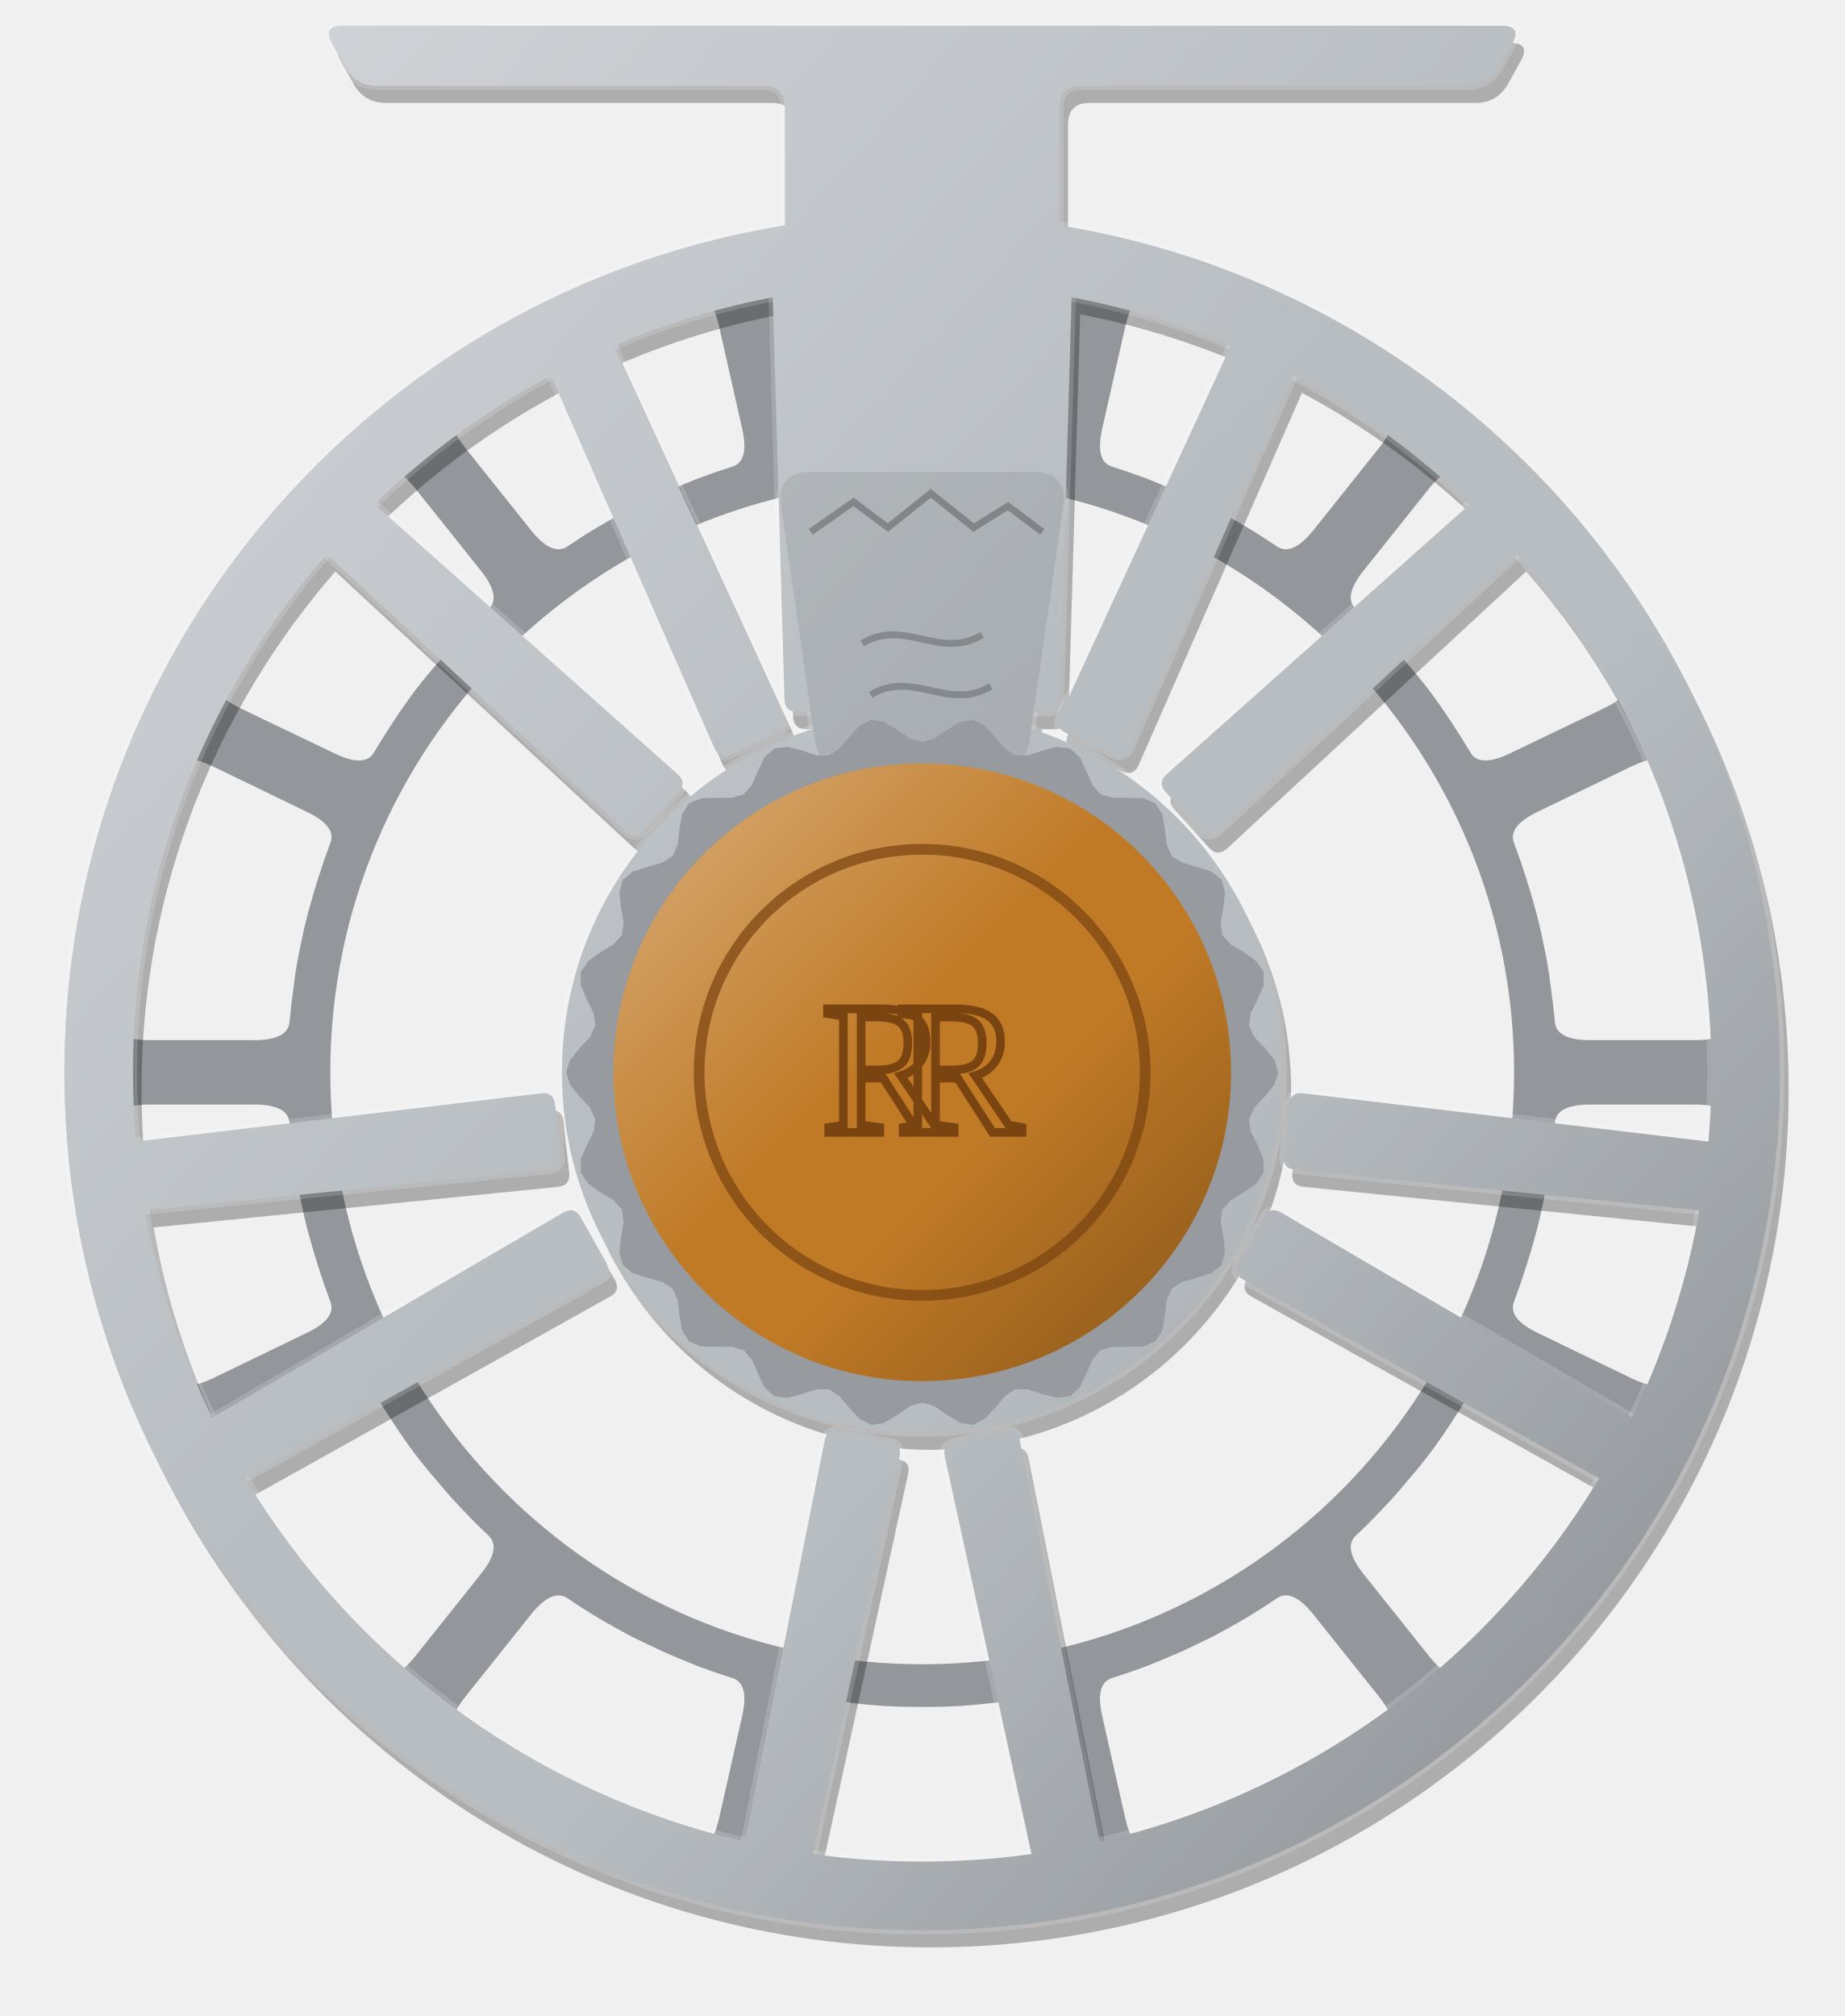
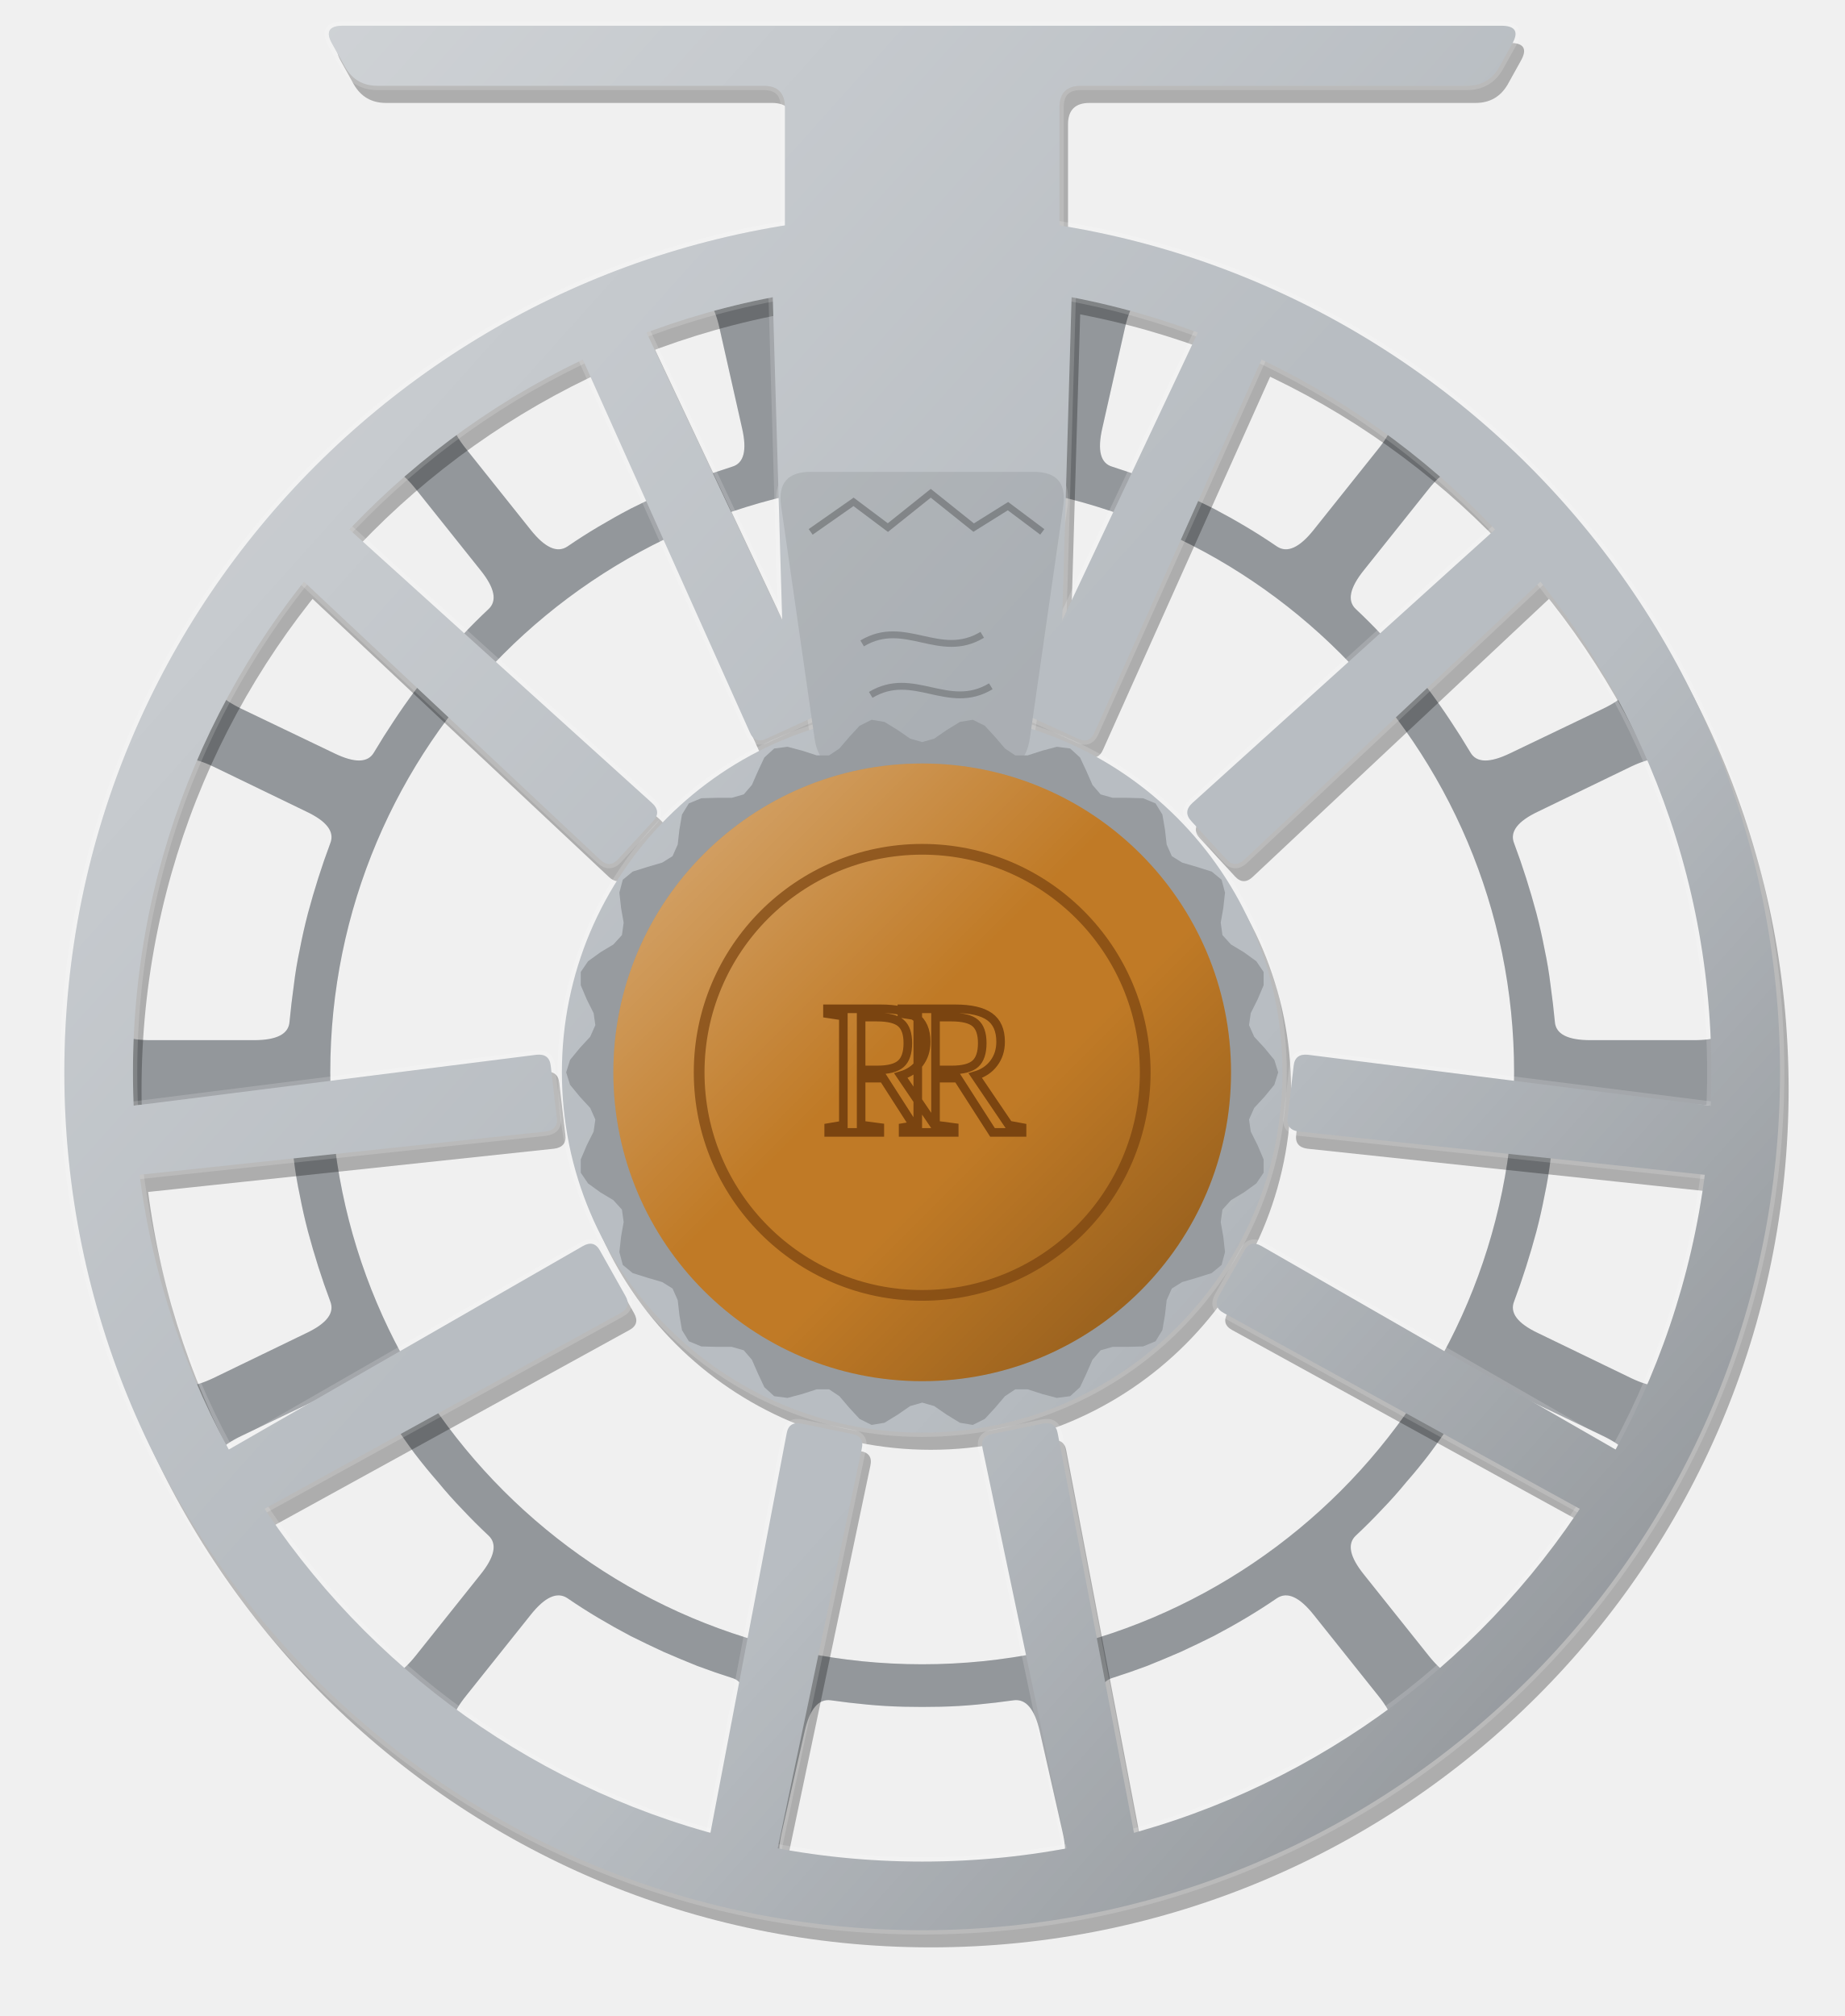
<svg xmlns="http://www.w3.org/2000/svg" viewBox="-215 -250 430 470" color="#b8bdc2">
  <defs>
    <linearGradient id="sheen" x1="0" y1="0" x2="1" y2="1">
      <stop offset="0" stop-color="#fff" stop-opacity=".4" />
      <stop offset=".45" stop-color="#fff" stop-opacity="0" />
      <stop offset=".6" stop-color="#000" stop-opacity="0" />
      <stop offset="1" stop-color="#000" stop-opacity=".3" />
    </linearGradient>
    <g id="back" fill-rule="evenodd">
      <path d="M-186 0a186 186 0 1 0 372 0a186 186 0 1 0 -372 0ZM-138 0a138 138 0 1 0 276 0a138 138 0 1 0 -276 0ZM47.3 -173.7Q49.1 -181.5 52.4 -180.5L52.4 -180.5Q55.8 -179.5 59.1 -178.4L59.1 -178.4Q62.4 -177.4 65.6 -176.1L65.6 -176.1Q68.9 -174.9 72.1 -173.6L72.1 -173.6Q75.3 -172.3 78.4 -170.8L78.4 -170.8Q81.6 -169.4 84.7 -167.8L84.7 -167.8Q87.8 -166.3 90.8 -164.6L90.8 -164.6Q93.8 -162.9 96.8 -161.1L96.8 -161.1Q99.8 -159.3 102.7 -157.4L102.7 -157.4Q105.6 -155.5 108.4 -153.5L108.4 -153.5Q111.3 -151.5 106.3 -145.3L91.3 -126.5Q86.3 -120.2 82.7 -122.6L82.7 -122.6Q79.2 -125 75.5 -127.2L75.5 -127.2Q71.8 -129.4 68 -131.4L68 -131.4Q64.2 -133.3 60.3 -135.1L60.3 -135.1Q56.4 -136.8 52.4 -138.4L52.4 -138.4Q48.4 -139.9 44.3 -141.2L44.3 -141.2Q40.2 -142.4 42 -150.2ZM118 -135.9Q123 -142.2 125.6 -139.9L125.6 -139.9Q128.1 -137.6 130.6 -135.1L130.6 -135.1Q133.1 -132.7 135.5 -130.2L135.5 -130.2Q137.9 -127.7 140.3 -125.1L140.3 -125.1Q142.6 -122.6 144.8 -119.9L144.8 -119.9Q147 -117.2 149.1 -114.5L149.1 -114.5Q151.2 -111.7 153.2 -108.9L153.2 -108.9Q155.2 -106.1 157.1 -103.2L157.1 -103.2Q159 -100.3 160.8 -97.3L160.8 -97.3Q162.6 -94.3 164.3 -91.3L164.3 -91.3Q166 -88.3 158.8 -84.8L137.1 -74.4Q129.9 -70.9 127.8 -74.6L127.8 -74.6Q125.6 -78.3 123.2 -81.9L123.2 -81.9Q120.9 -85.4 118.3 -88.9L118.3 -88.9Q115.7 -92.3 112.9 -95.5L112.9 -95.5Q110.2 -98.8 107.2 -101.9L107.2 -101.9Q104.3 -105 101.1 -108L101.1 -108Q98 -110.9 103 -117.1ZM165.3 -71.3Q172.5 -74.7 173.8 -71.5L173.8 -71.5Q175.1 -68.3 176.3 -65.1L176.3 -65.1Q177.5 -61.8 178.6 -58.5L178.6 -58.5Q179.7 -55.2 180.7 -51.9L180.7 -51.9Q181.6 -48.6 182.5 -45.2L182.5 -45.2Q183.3 -41.8 184 -38.4L184 -38.4Q184.7 -35 185.3 -31.6L185.3 -31.6Q185.9 -28.2 186.3 -24.8L186.3 -24.8Q186.8 -21.3 187.1 -17.9L187.1 -17.9Q187.4 -14.4 187.6 -11L187.6 -11Q187.9 -7.5 179.9 -7.5L155.8 -7.5Q147.8 -7.5 147.5 -11.8L147.5 -11.8Q147.1 -16 146.5 -20.3L146.5 -20.3Q146 -24.5 145.1 -28.7L145.1 -28.7Q144.3 -32.9 143.2 -37.1L143.2 -37.1Q142.1 -41.2 140.8 -45.3L140.8 -45.3Q139.5 -49.4 138 -53.4L138 -53.4Q136.4 -57.4 143.6 -60.8ZM179.9 7.5Q187.9 7.5 187.6 11L187.6 11Q187.4 14.4 187.1 17.9L187.1 17.9Q186.8 21.3 186.3 24.8L186.3 24.8Q185.9 28.2 185.3 31.6L185.3 31.6Q184.7 35 184 38.4L184 38.4Q183.3 41.8 182.5 45.2L182.5 45.2Q181.6 48.6 180.7 51.9L180.7 51.9Q179.7 55.2 178.6 58.5L178.6 58.5Q177.5 61.8 176.3 65.1L176.3 65.1Q175.1 68.3 173.8 71.5L173.8 71.5Q172.5 74.7 165.3 71.3L143.6 60.8Q136.4 57.4 138 53.4L138 53.4Q139.5 49.4 140.8 45.3L140.8 45.3Q142.1 41.2 143.2 37.1L143.2 37.1Q144.3 32.9 145.1 28.7L145.1 28.7Q146 24.5 146.5 20.3L146.5 20.3Q147.1 16 147.5 11.8L147.5 11.8Q147.8 7.5 155.8 7.5ZM158.8 84.8Q166 88.3 164.3 91.3L164.3 91.3Q162.6 94.3 160.8 97.3L160.8 97.3Q159 100.3 157.1 103.2L157.1 103.2Q155.2 106.1 153.2 108.9L153.2 108.9Q151.2 111.7 149.1 114.5L149.1 114.5Q147 117.2 144.8 119.9L144.8 119.9Q142.6 122.6 140.3 125.1L140.3 125.1Q137.9 127.7 135.5 130.2L135.5 130.2Q133.1 132.7 130.6 135.1L130.6 135.1Q128.1 137.6 125.6 139.9L125.6 139.9Q123 142.2 118 135.9L103 117.1Q98 110.9 101.1 108L101.1 108Q104.3 105 107.2 101.9L107.2 101.9Q110.2 98.8 112.9 95.5L112.9 95.5Q115.7 92.3 118.3 88.9L118.3 88.9Q120.9 85.4 123.2 81.9L123.2 81.9Q125.6 78.3 127.8 74.6L127.8 74.6Q129.9 70.9 137.1 74.4ZM106.3 145.3Q111.3 151.5 108.4 153.5L108.4 153.5Q105.6 155.5 102.7 157.4L102.7 157.4Q99.8 159.3 96.8 161.1L96.8 161.1Q93.8 162.9 90.8 164.6L90.8 164.6Q87.8 166.3 84.7 167.8L84.7 167.8Q81.6 169.4 78.4 170.8L78.4 170.8Q75.3 172.3 72.1 173.6L72.1 173.6Q68.9 174.9 65.6 176.1L65.6 176.1Q62.4 177.4 59.1 178.4L59.1 178.4Q55.8 179.5 52.4 180.5L52.4 180.5Q49.1 181.5 47.3 173.7L42 150.2Q40.2 142.4 44.3 141.2L44.3 141.2Q48.4 139.9 52.4 138.4L52.4 138.4Q56.4 136.8 60.3 135.1L60.3 135.1Q64.2 133.3 68 131.4L68 131.4Q71.8 129.4 75.5 127.2L75.5 127.2Q79.2 125 82.7 122.6L82.7 122.6Q86.3 120.2 91.3 126.5ZM32.7 177Q34.5 184.8 31.1 185.4L31.1 185.4Q27.6 186 24.2 186.4L24.2 186.4Q20.8 186.8 17.3 187.2L17.3 187.2Q13.9 187.5 10.4 187.7L10.4 187.7Q6.9 187.9 3.5 187.9L3.5 187.9Q0 188 -3.5 187.9L-3.5 187.9Q-6.9 187.9 -10.4 187.7L-10.4 187.7Q-13.9 187.5 -17.3 187.2L-17.3 187.2Q-20.8 186.8 -24.2 186.4L-24.2 186.4Q-27.6 186 -31.1 185.4L-31.1 185.4Q-34.5 184.8 -32.7 177L-27.4 153.6Q-25.6 145.8 -21.3 146.4L-21.3 146.4Q-17.1 147 -12.8 147.4L-12.8 147.4Q-8.6 147.8 -4.3 147.9L-4.3 147.9Q0 148 4.3 147.9L4.3 147.9Q8.6 147.8 12.8 147.4L12.8 147.4Q17.1 147 21.3 146.4L21.3 146.4Q25.6 145.8 27.4 153.6ZM-47.3 173.7Q-49.1 181.5 -52.4 180.5L-52.4 180.5Q-55.8 179.5 -59.1 178.4L-59.1 178.4Q-62.4 177.4 -65.6 176.1L-65.6 176.1Q-68.9 174.9 -72.1 173.6L-72.1 173.6Q-75.3 172.3 -78.4 170.8L-78.4 170.8Q-81.6 169.4 -84.7 167.8L-84.7 167.8Q-87.8 166.3 -90.8 164.6L-90.8 164.6Q-93.8 162.9 -96.8 161.1L-96.8 161.1Q-99.8 159.3 -102.7 157.4L-102.7 157.4Q-105.6 155.5 -108.4 153.5L-108.4 153.5Q-111.3 151.5 -106.3 145.3L-91.3 126.5Q-86.3 120.2 -82.7 122.6L-82.7 122.6Q-79.2 125 -75.5 127.2L-75.5 127.2Q-71.8 129.4 -68 131.4L-68 131.4Q-64.2 133.3 -60.3 135.1L-60.3 135.1Q-56.4 136.8 -52.4 138.4L-52.4 138.4Q-48.4 139.9 -44.3 141.2L-44.3 141.2Q-40.2 142.4 -42 150.2ZM-118 135.9Q-123 142.2 -125.6 139.9L-125.6 139.9Q-128.1 137.6 -130.6 135.1L-130.6 135.1Q-133.1 132.7 -135.5 130.2L-135.5 130.2Q-137.9 127.7 -140.3 125.1L-140.3 125.1Q-142.6 122.6 -144.8 119.9L-144.8 119.9Q-147 117.2 -149.1 114.5L-149.1 114.5Q-151.2 111.7 -153.2 108.9L-153.2 108.9Q-155.2 106.1 -157.1 103.2L-157.1 103.2Q-159 100.3 -160.8 97.3L-160.8 97.3Q-162.6 94.3 -164.3 91.3L-164.3 91.3Q-166 88.3 -158.8 84.8L-137.1 74.4Q-129.9 70.9 -127.8 74.6L-127.8 74.6Q-125.6 78.3 -123.2 81.9L-123.2 81.9Q-120.9 85.4 -118.3 88.9L-118.3 88.9Q-115.7 92.3 -112.9 95.5L-112.9 95.5Q-110.2 98.8 -107.2 101.9L-107.2 101.9Q-104.3 105 -101.1 108L-101.1 108Q-98 110.9 -103 117.1ZM-165.3 71.3Q-172.5 74.7 -173.8 71.5L-173.8 71.5Q-175.1 68.3 -176.3 65.1L-176.3 65.1Q-177.5 61.8 -178.6 58.5L-178.6 58.5Q-179.7 55.2 -180.7 51.9L-180.7 51.9Q-181.6 48.6 -182.5 45.2L-182.5 45.2Q-183.3 41.8 -184 38.4L-184 38.4Q-184.7 35 -185.3 31.6L-185.3 31.6Q-185.9 28.2 -186.3 24.8L-186.3 24.8Q-186.8 21.3 -187.1 17.9L-187.1 17.9Q-187.4 14.4 -187.6 11L-187.6 11Q-187.9 7.5 -179.9 7.5L-155.8 7.5Q-147.8 7.5 -147.5 11.8L-147.5 11.8Q-147.1 16 -146.5 20.3L-146.5 20.3Q-146 24.5 -145.1 28.7L-145.1 28.7Q-144.3 32.9 -143.2 37.1L-143.2 37.1Q-142.1 41.2 -140.8 45.3L-140.8 45.3Q-139.5 49.4 -138 53.4L-138 53.4Q-136.4 57.4 -143.6 60.8ZM-179.9 -7.5Q-187.9 -7.5 -187.6 -11L-187.6 -11Q-187.4 -14.4 -187.1 -17.9L-187.1 -17.9Q-186.8 -21.3 -186.3 -24.8L-186.3 -24.8Q-185.9 -28.2 -185.3 -31.6L-185.3 -31.6Q-184.7 -35 -184 -38.4L-184 -38.4Q-183.3 -41.8 -182.5 -45.2L-182.5 -45.2Q-181.6 -48.6 -180.7 -51.9L-180.7 -51.9Q-179.7 -55.2 -178.6 -58.5L-178.6 -58.5Q-177.5 -61.8 -176.3 -65.1L-176.3 -65.1Q-175.1 -68.3 -173.8 -71.5L-173.8 -71.5Q-172.5 -74.7 -165.3 -71.3L-143.6 -60.8Q-136.4 -57.4 -138 -53.4L-138 -53.4Q-139.5 -49.4 -140.8 -45.3L-140.8 -45.3Q-142.1 -41.2 -143.2 -37.1L-143.2 -37.1Q-144.3 -32.9 -145.1 -28.7L-145.1 -28.7Q-146 -24.5 -146.5 -20.3L-146.5 -20.3Q-147.1 -16 -147.5 -11.8L-147.5 -11.8Q-147.8 -7.5 -155.8 -7.5ZM-158.8 -84.8Q-166 -88.3 -164.3 -91.3L-164.3 -91.3Q-162.6 -94.3 -160.8 -97.3L-160.8 -97.3Q-159 -100.3 -157.1 -103.2L-157.1 -103.2Q-155.2 -106.1 -153.2 -108.9L-153.2 -108.9Q-151.2 -111.7 -149.1 -114.5L-149.1 -114.5Q-147 -117.2 -144.8 -119.9L-144.8 -119.9Q-142.6 -122.6 -140.3 -125.1L-140.3 -125.1Q-137.9 -127.7 -135.5 -130.2L-135.5 -130.2Q-133.1 -132.7 -130.6 -135.1L-130.6 -135.1Q-128.1 -137.6 -125.6 -139.9L-125.6 -139.9Q-123 -142.2 -118 -135.9L-103 -117.1Q-98 -110.9 -101.1 -108L-101.1 -108Q-104.3 -105 -107.2 -101.9L-107.2 -101.9Q-110.2 -98.8 -112.9 -95.5L-112.9 -95.5Q-115.7 -92.3 -118.3 -88.9L-118.3 -88.9Q-120.9 -85.4 -123.2 -81.9L-123.2 -81.9Q-125.6 -78.3 -127.8 -74.6L-127.8 -74.6Q-129.9 -70.9 -137.1 -74.4ZM-106.3 -145.3Q-111.3 -151.5 -108.4 -153.5L-108.4 -153.5Q-105.6 -155.5 -102.7 -157.4L-102.7 -157.4Q-99.8 -159.3 -96.8 -161.1L-96.8 -161.1Q-93.8 -162.9 -90.8 -164.6L-90.8 -164.6Q-87.8 -166.3 -84.7 -167.8L-84.7 -167.8Q-81.6 -169.4 -78.4 -170.8L-78.4 -170.8Q-75.3 -172.3 -72.1 -173.6L-72.1 -173.6Q-68.9 -174.9 -65.6 -176.1L-65.6 -176.1Q-62.4 -177.4 -59.1 -178.4L-59.1 -178.4Q-55.8 -179.5 -52.4 -180.5L-52.4 -180.5Q-49.1 -181.5 -47.3 -173.7L-42 -150.2Q-40.2 -142.4 -44.3 -141.2L-44.3 -141.2Q-48.4 -139.9 -52.4 -138.4L-52.4 -138.4Q-56.4 -136.8 -60.3 -135.1L-60.3 -135.1Q-64.2 -133.3 -68 -131.4L-68 -131.4Q-71.8 -129.4 -75.5 -127.2L-75.5 -127.2Q-79.2 -125 -82.7 -122.6L-82.7 -122.6Q-86.3 -120.2 -91.3 -126.5ZM-32.7 -177Q-34.5 -184.8 -31.1 -185.4L-31.1 -185.4Q-27.6 -186 -24.2 -186.4L-24.2 -186.4Q-20.8 -186.8 -17.3 -187.2L-17.3 -187.2Q-13.9 -187.5 -10.4 -187.7L-10.4 -187.7Q-6.9 -187.9 -3.5 -187.9L-3.5 -187.9Q0 -188 3.5 -187.9L3.5 -187.9Q6.9 -187.9 10.4 -187.7L10.4 -187.7Q13.9 -187.5 17.3 -187.2L17.3 -187.2Q20.8 -186.8 24.2 -186.4L24.2 -186.4Q27.6 -186 31.1 -185.4L31.1 -185.4Q34.5 -184.8 32.7 -177L27.4 -153.6Q25.6 -145.8 21.3 -146.4L21.3 -146.4Q17.1 -147 12.8 -147.4L12.8 -147.4Q8.6 -147.8 4.3 -147.9L4.3 -147.9Q0 -148 -4.3 -147.9L-4.3 -147.9Q-8.6 -147.8 -12.8 -147.4L-12.8 -147.4Q-17.1 -147 -21.3 -146.4L-21.3 -146.4Q-25.6 -145.8 -27.4 -153.6Z" />
    </g>
    <g id="body" fill-rule="evenodd">
      <path d="M-200 0a200 200 0 1 0 400 0a200 200 0 1 0 -400 0ZM-184 0a184 184 0 1 0 368 0a184 184 0 1 0 -368 0Z" />
      <path d="M-137.5 -239.7Q-140 -244 -135 -244L135 -244Q140 -244 137.5 -239.7L134.5 -234.3Q132 -230 127 -230L37 -230Q32 -230 32 -225L32 -191Q32 -186 27 -186L-27 -186Q-32 -186 -32 -191L-32 -225Q-32 -230 -37 -230L-127 -230Q-132 -230 -134.5 -234.3Z" />
-       <path d="M7.6 86.2Q4.6 86.8 5.3 89.7L26.2 185.5Q26.8 188.4 29.7 187.8L39.5 185.8Q42.5 185.2 41.9 182.2L22.8 86.1Q22.3 83.1 19.3 83.7Z" />
-       <path d="M-19.3 83.7Q-22.3 83.1 -22.8 86.1L-41.9 182.2Q-42.5 185.2 -39.5 185.8L-29.7 187.8Q-26.8 188.4 -26.2 185.5L-5.3 89.7Q-4.6 86.8 -7.6 86.2Z" />
-       <path d="M-79.6 33.8Q-81.1 31.2 -83.7 32.7L-168.4 82.2Q-170.9 83.7 -169.5 86.3L-164.5 95Q-163 97.6 -160.4 96.1L-74.8 48.3Q-72.2 46.9 -73.7 44.3Z" />
-       <path d="M-85.6 7.5Q-85.9 4.5 -88.9 4.9L-186.3 16.5Q-189.2 16.8 -188.9 19.8L-187.8 29.8Q-187.5 32.8 -184.5 32.5L-86.9 22.7Q-84 22.4 -84.3 19.4Z" />
-       <path d="M-56.8 -65.3Q-54.8 -67.5 -57 -69.5L-130.2 -134.7Q-132.4 -136.7 -134.5 -134.5L-141.2 -127.1Q-143.2 -124.9 -141 -122.8L-69.1 -56.2Q-66.9 -54.2 -64.8 -56.4Z" />
-       <path d="M-33.6 -79.1Q-30.8 -80.3 -32.1 -83L-73.2 -172.1Q-74.5 -174.8 -77.2 -173.5L-86.4 -169.4Q-89.1 -168.2 -87.9 -165.5L-48.5 -75.7Q-47.2 -72.9 -44.5 -74.2Z" />
-       <path d="M44.5 -74.2Q47.2 -72.9 48.5 -75.7L87.9 -165.5Q89.1 -168.2 86.4 -169.4L77.2 -173.5Q74.5 -174.8 73.2 -172.1L32.1 -83Q30.8 -80.3 33.6 -79.1Z" />
-       <path d="M64.8 -56.4Q66.9 -54.2 69.1 -56.2L141 -122.8Q143.2 -124.9 141.2 -127.1L134.5 -134.5Q132.4 -136.7 130.2 -134.7L57 -69.5Q54.8 -67.5 56.8 -65.3Z" />
-       <path d="M84.3 19.4Q84 22.4 86.9 22.7L184.5 32.5Q187.5 32.8 187.8 29.8L188.9 19.8Q189.2 16.8 186.3 16.5L88.9 4.9Q85.9 4.5 85.6 7.5Z" />
-       <path d="M73.7 44.3Q72.2 46.9 74.8 48.3L160.4 96.1Q163 97.6 164.5 95L169.5 86.3Q170.9 83.7 168.4 82.2L83.7 32.7Q81.1 31.2 79.6 33.8Z" />
+       <path d="M16.4 84.3Q13.4 84.8 14.1 87.8L34.3 183.8Q34.9 186.7 37.8 186.1L47.6 184.1Q50.6 183.6 50 180.6L31.6 84.2Q31.1 81.3 28.1 81.9Z" />
+       <path d="M-28.1 81.9Q-31.1 81.3 -31.6 84.2L-50 180.6Q-50.6 183.6 -47.6 184.1L-37.8 186.1Q-34.9 186.7 -34.3 183.8L-14.1 87.8Q-13.4 84.8 -16.4 84.3Z" />
+       <path d="M-75.1 41.6Q-76.5 39 -79.1 40.5L-164.2 89.4Q-166.8 90.9 -165.3 93.5L-160.4 102.2Q-158.9 104.8 -156.3 103.4L-70.3 56.1Q-67.7 54.7 -69.2 52.1Z" />
+       <path d="M-86.6 -1.5Q-86.9 -4.4 -89.9 -4.1L-187.2 8.2Q-190.2 8.6 -189.9 11.6L-188.7 21.5Q-188.4 24.5 -185.4 24.2L-87.8 13.8Q-84.8 13.4 -85.2 10.5Z" />
+       <path d="M-62.8 -58.5Q-60.7 -60.7 -63 -62.8L-135.7 -128.5Q-138 -130.5 -140 -128.3L-146.8 -121Q-148.8 -118.8 -146.6 -116.7L-75.1 -49.6Q-72.9 -47.5 -70.9 -49.7Z" />
+       <path d="M-25.4 -82.8Q-22.6 -84 -23.9 -86.8L-65.7 -175.5Q-67 -178.2 -69.7 -177L-78.8 -172.8Q-81.5 -171.6 -80.3 -168.8L-40.2 -79.3Q-39 -76.5 -36.3 -77.8Z" />
+       <path d="M36.3 -77.8Q39 -76.5 40.2 -79.3L80.3 -168.8Q81.5 -171.6 78.8 -172.8L69.7 -177Q67 -178.2 65.7 -175.5L23.9 -86.8Q22.6 -84 25.4 -82.8Z" />
+       <path d="M70.9 -49.7Q72.9 -47.5 75.1 -49.6L146.6 -116.7Q148.8 -118.8 146.8 -121L140 -128.3Q138 -130.5 135.7 -128.5L63 -62.8Q60.7 -60.7 62.8 -58.5Z" />
+       <path d="M85.2 10.5Q84.8 13.4 87.8 13.8L185.4 24.2Q188.4 24.5 188.7 21.5L189.9 11.6Q190.2 8.6 187.2 8.2L89.9 -4.1Q86.9 -4.4 86.6 -1.5Z" />
+       <path d="M69.2 52.1Q67.7 54.7 70.3 56.1L156.3 103.4Q158.9 104.8 160.4 102.2L165.3 93.5Q166.8 90.9 164.2 89.4L79.1 40.5Q76.5 39 75.1 41.6Z" />
      <path d="M-32.9 -132.1Q-34 -140 -26 -140L26 -140Q34 -140 32.9 -132.1L25.1 -77.9Q24 -70 16 -70L-16 -70Q-24 -70 -25.1 -77.9Z" />
      <path d="M29 -84Q32 -84 32.1 -87L34.9 -183Q35 -186 32 -186L-32 -186Q-35 -186 -34.9 -183L-32.1 -87Q-32 -84 -29 -84Z" />
      <path d="M-84 0a84 84 0 1 0 168 0a84 84 0 1 0 -168 0Z" />
    </g>
    <mask id="body-mask">
      <use href="#body" fill="#fff" />
    </mask>
  </defs>
  <use href="#back" fill="currentColor" />
  <use href="#back" fill="#000" opacity=".2" />
  <use href="#body" fill="#000" opacity=".28" transform="translate(2 4)" />
  <use href="#body" fill="none" stroke="#fff" stroke-opacity=".16" stroke-width="2" />
  <use href="#body" fill="currentColor" />
  <rect x="-215" y="-250" width="430" height="470" fill="url(#sheen)" mask="url(#body-mask)" />
  <path d="M-32.9 -132.1Q-34 -140 -26 -140L26 -140Q34 -140 32.9 -132.1L25.1 -77.9Q24 -70 16 -70L-16 -70Q-24 -70 -25.1 -77.9Z" fill="#000" fill-opacity=".08" />
  <path d="M-26 -126L-16 -133L-8 -127L2 -135L12 -127L20 -132L28 -126" fill="none" stroke="#000" stroke-opacity=".25" stroke-width="1.6" />
  <path d="M-14 -100C-4 -106 4 -96 14 -102M-12 -88C-2 -94 6 -84 16 -90" fill="none" stroke="#000" stroke-opacity=".22" stroke-width="1.6" />
  <path d="M83 0L82.1 2.9L79.8 5.7L77.4 8.3L76.2 11L76.6 13.8L78.2 17L79.6 20.3L79.6 23.4L77.9 25.9L75 28L72 29.8L70 32L69.6 34.9L70.2 38.3L70.6 41.9L69.8 44.9L67.5 46.8L64 47.9L60.6 48.9L58.2 50.4L57 53.1L56.6 56.6L56 60.1L54.4 62.7L51.5 63.9L47.9 64L44.4 64L41.6 64.8L39.7 67L38.3 70.2L36.8 73.4L34.5 75.5L31.4 75.9L28 75L24.6 73.9L21.7 73.9L19.3 75.5L17 78.2L14.6 80.8L11.8 82.2L8.8 81.7L5.7 79.8L2.8 77.8L0 77L-2.8 77.8L-5.7 79.8L-8.8 81.7L-11.8 82.2L-14.6 80.8L-17 78.2L-19.3 75.5L-21.7 73.9L-24.6 73.9L-28 75L-31.4 75.9L-34.5 75.5L-36.8 73.4L-38.3 70.2L-39.7 67L-41.6 64.8L-44.4 64L-47.9 64L-51.5 63.9L-54.4 62.7L-56 60.1L-56.6 56.6L-57 53.1L-58.2 50.4L-60.6 48.9L-64 47.9L-67.5 46.8L-69.8 44.9L-70.6 41.9L-70.2 38.3L-69.6 34.9L-70 32L-72 29.8L-75 28L-77.9 25.9L-79.6 23.4L-79.6 20.3L-78.2 17L-76.6 13.8L-76.2 11L-77.4 8.3L-79.8 5.7L-82.1 2.9L-83 0L-82.1 -2.9L-79.8 -5.7L-77.4 -8.3L-76.2 -11L-76.6 -13.8L-78.2 -17L-79.6 -20.3L-79.6 -23.4L-77.9 -25.9L-75 -28L-72 -29.8L-70 -32L-69.6 -34.9L-70.2 -38.3L-70.6 -41.9L-69.8 -44.9L-67.5 -46.8L-64 -47.9L-60.6 -48.9L-58.2 -50.4L-57 -53.1L-56.6 -56.6L-56 -60.1L-54.4 -62.7L-51.5 -63.9L-47.9 -64L-44.4 -64L-41.6 -64.8L-39.7 -67L-38.3 -70.2L-36.8 -73.4L-34.5 -75.5L-31.4 -75.9L-28 -75L-24.6 -73.9L-21.7 -73.9L-19.3 -75.5L-17 -78.2L-14.6 -80.8L-11.8 -82.2L-8.8 -81.7L-5.7 -79.8L-2.8 -77.8L0 -77L2.8 -77.8L5.7 -79.8L8.8 -81.7L11.8 -82.2L14.6 -80.8L17 -78.2L19.3 -75.5L21.7 -73.9L24.6 -73.9L28 -75L31.4 -75.9L34.5 -75.5L36.8 -73.4L38.3 -70.2L39.7 -67L41.6 -64.8L44.4 -64L47.9 -64L51.5 -63.9L54.4 -62.7L56 -60.1L56.6 -56.6L57 -53.1L58.2 -50.4L60.6 -48.9L64 -47.9L67.5 -46.8L69.8 -44.9L70.6 -41.9L70.2 -38.3L69.6 -34.9L70 -32L72 -29.8L75 -28L77.9 -25.9L79.6 -23.4L79.6 -20.3L78.2 -17L76.6 -13.8L76.2 -11L77.4 -8.3L79.8 -5.7L82.1 -2.9Z" fill="currentColor" />
  <path d="M83 0L82.1 2.9L79.8 5.7L77.4 8.3L76.2 11L76.6 13.8L78.2 17L79.6 20.3L79.6 23.4L77.9 25.9L75 28L72 29.8L70 32L69.6 34.9L70.2 38.3L70.6 41.9L69.8 44.9L67.5 46.8L64 47.9L60.6 48.9L58.2 50.4L57 53.1L56.6 56.6L56 60.1L54.4 62.7L51.5 63.9L47.9 64L44.4 64L41.6 64.8L39.7 67L38.3 70.2L36.8 73.4L34.5 75.5L31.4 75.9L28 75L24.6 73.9L21.7 73.9L19.3 75.5L17 78.2L14.6 80.8L11.8 82.2L8.8 81.7L5.7 79.8L2.8 77.8L0 77L-2.8 77.8L-5.7 79.8L-8.8 81.7L-11.8 82.2L-14.6 80.8L-17 78.2L-19.3 75.5L-21.7 73.9L-24.6 73.9L-28 75L-31.4 75.9L-34.5 75.5L-36.8 73.4L-38.3 70.2L-39.7 67L-41.6 64.8L-44.4 64L-47.9 64L-51.5 63.9L-54.4 62.7L-56 60.1L-56.6 56.6L-57 53.1L-58.2 50.4L-60.6 48.9L-64 47.9L-67.5 46.8L-69.8 44.9L-70.6 41.9L-70.2 38.3L-69.6 34.9L-70 32L-72 29.8L-75 28L-77.9 25.9L-79.6 23.4L-79.6 20.3L-78.2 17L-76.6 13.8L-76.2 11L-77.4 8.3L-79.8 5.7L-82.1 2.9L-83 0L-82.1 -2.9L-79.8 -5.7L-77.4 -8.3L-76.2 -11L-76.6 -13.8L-78.2 -17L-79.6 -20.3L-79.6 -23.4L-77.9 -25.9L-75 -28L-72 -29.8L-70 -32L-69.6 -34.9L-70.2 -38.3L-70.6 -41.9L-69.8 -44.9L-67.5 -46.8L-64 -47.9L-60.6 -48.9L-58.2 -50.4L-57 -53.1L-56.6 -56.6L-56 -60.1L-54.4 -62.7L-51.5 -63.9L-47.9 -64L-44.4 -64L-41.6 -64.8L-39.7 -67L-38.3 -70.2L-36.8 -73.4L-34.5 -75.5L-31.4 -75.9L-28 -75L-24.6 -73.9L-21.7 -73.9L-19.3 -75.5L-17 -78.2L-14.6 -80.8L-11.8 -82.2L-8.8 -81.7L-5.7 -79.8L-2.8 -77.8L0 -77L2.8 -77.8L5.7 -79.8L8.8 -81.7L11.8 -82.2L14.6 -80.8L17 -78.2L19.3 -75.5L21.7 -73.9L24.6 -73.9L28 -75L31.4 -75.9L34.5 -75.5L36.8 -73.4L38.3 -70.2L39.7 -67L41.6 -64.8L44.4 -64L47.9 -64L51.5 -63.9L54.4 -62.7L56 -60.1L56.6 -56.6L57 -53.1L58.2 -50.4L60.6 -48.9L64 -47.9L67.5 -46.8L69.8 -44.9L70.6 -41.9L70.2 -38.3L69.6 -34.9L70 -32L72 -29.8L75 -28L77.9 -25.9L79.6 -23.4L79.6 -20.3L78.2 -17L76.6 -13.8L76.2 -11L77.4 -8.3L79.8 -5.7L82.1 -2.9Z" fill="#000" fill-opacity=".18" />
  <circle r="72" fill="#c07a26" />
  <circle r="72" fill="url(#sheen)" />
  <circle r="52" fill="none" stroke="#7a4410" stroke-opacity=".7" stroke-width="2.5" />
  <text x="0" y="14" text-anchor="middle" font-family="Georgia,'Times New Roman',serif" font-size="44" letter-spacing="-12" fill="none" stroke="#7a4410" stroke-width="2">RR</text>
</svg>
